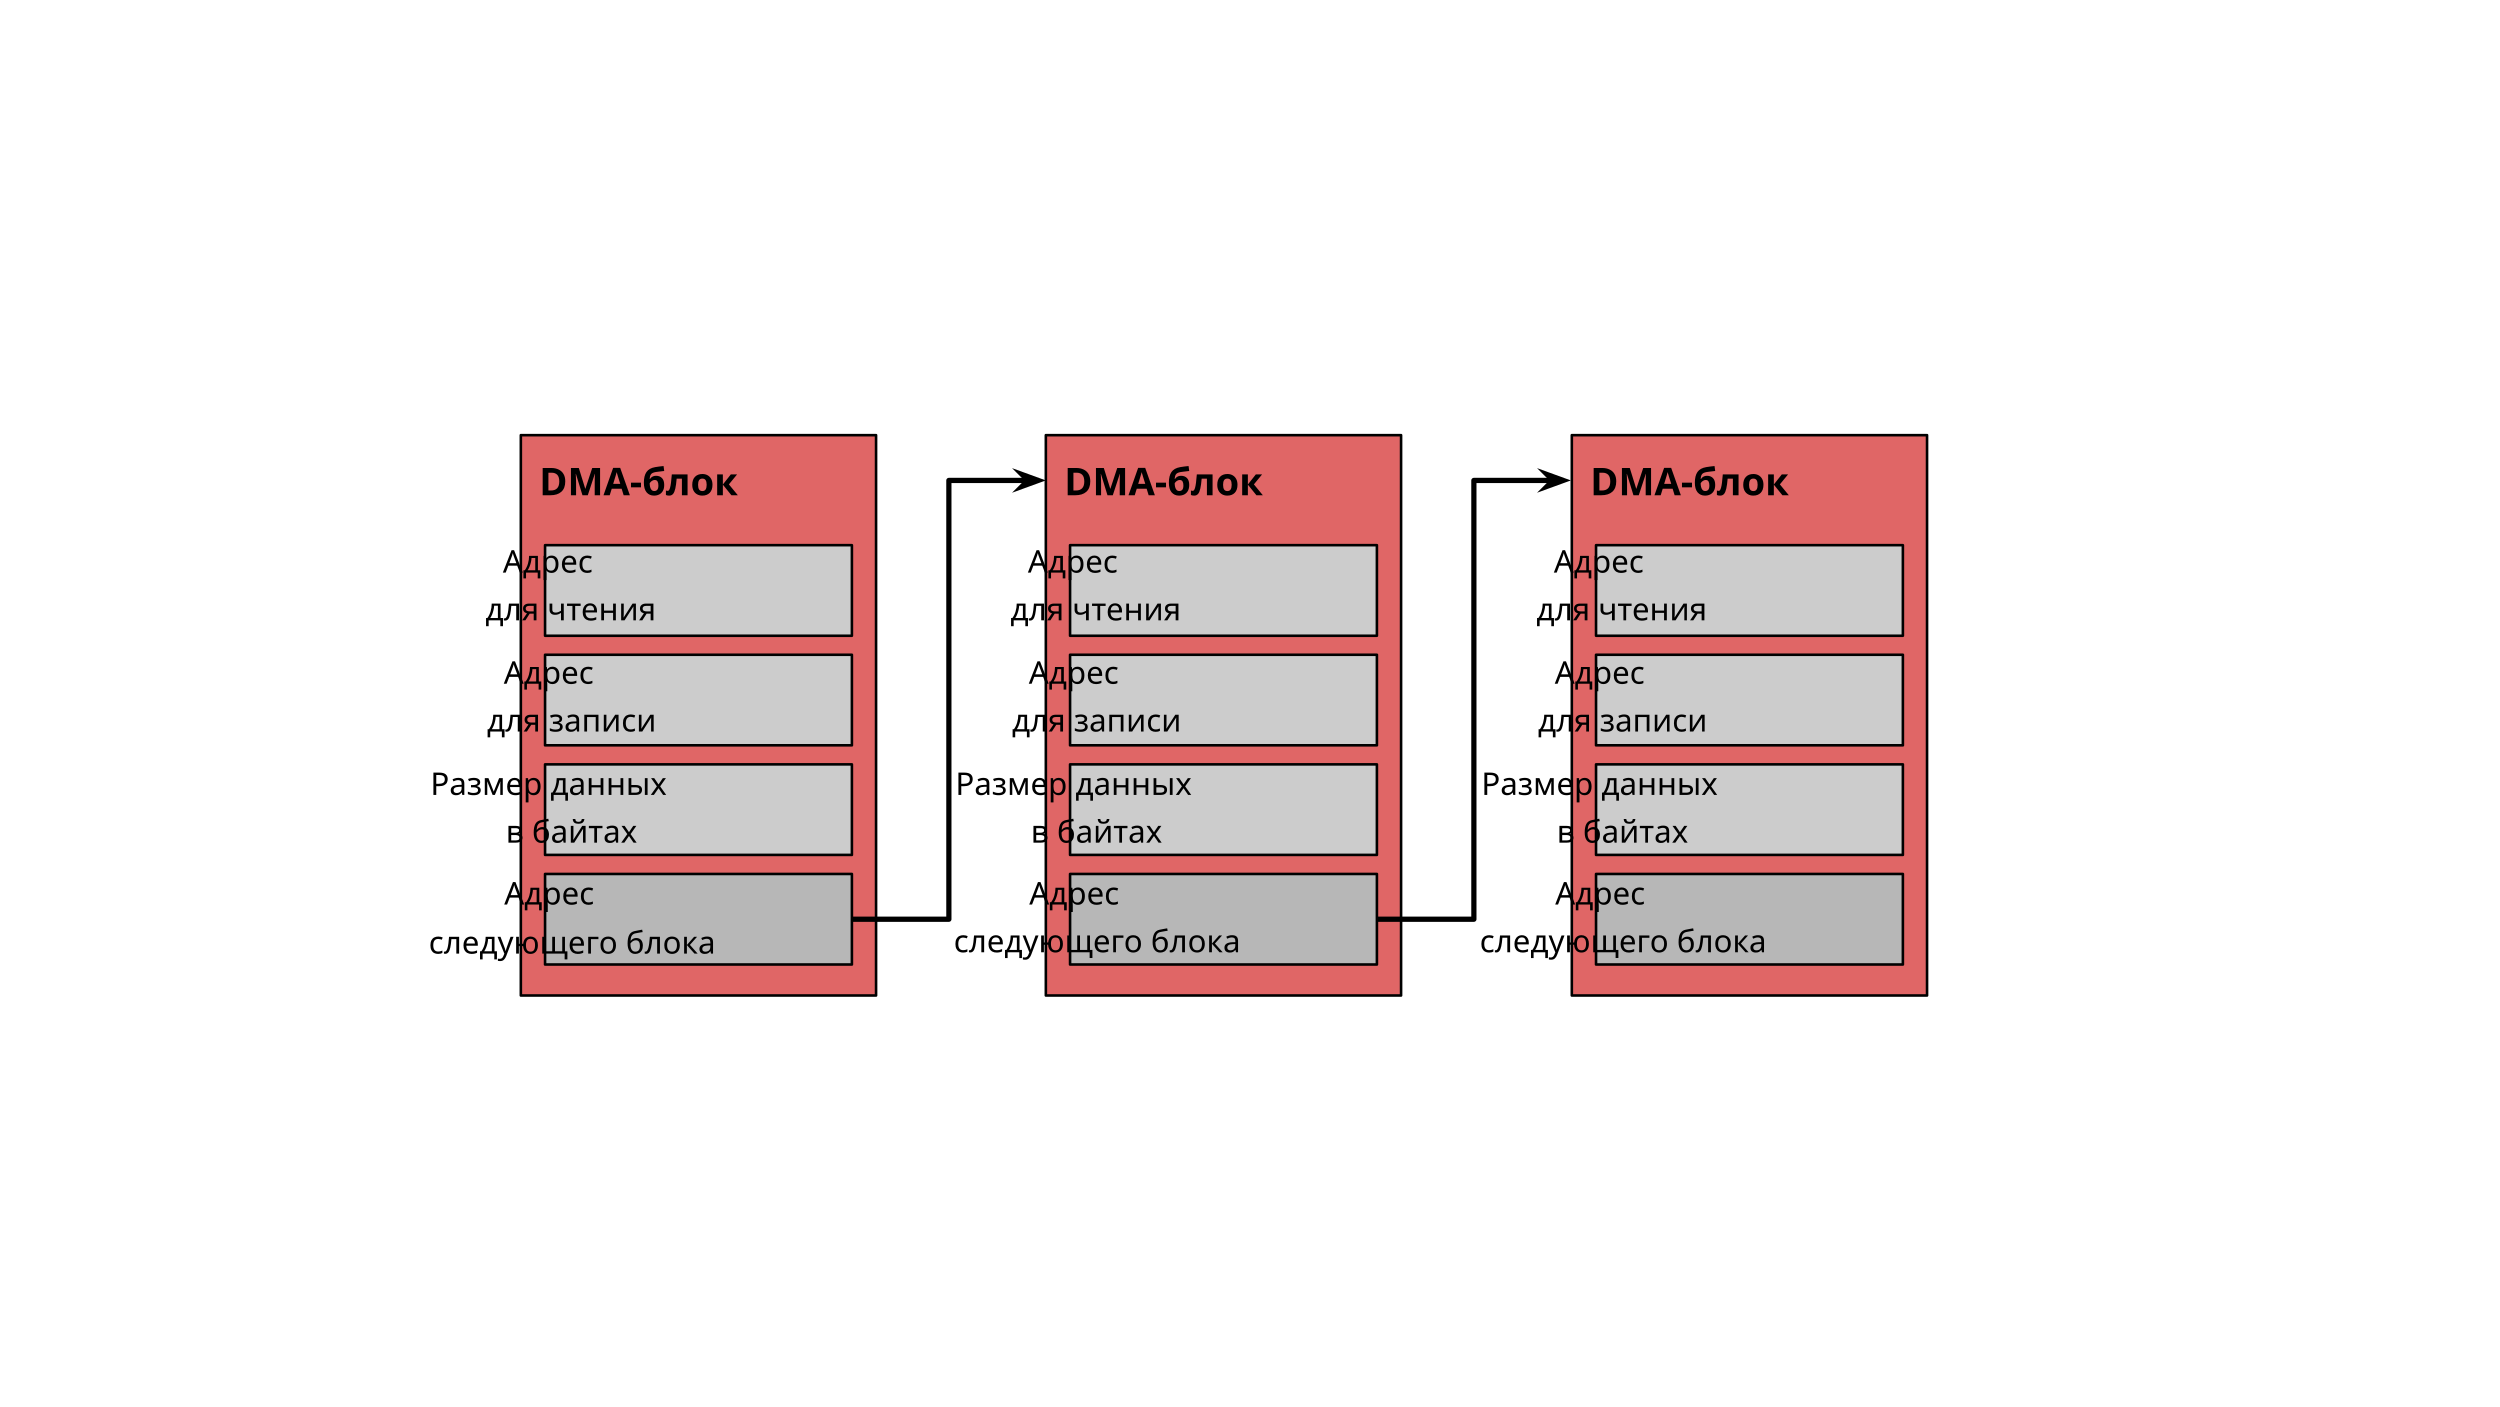
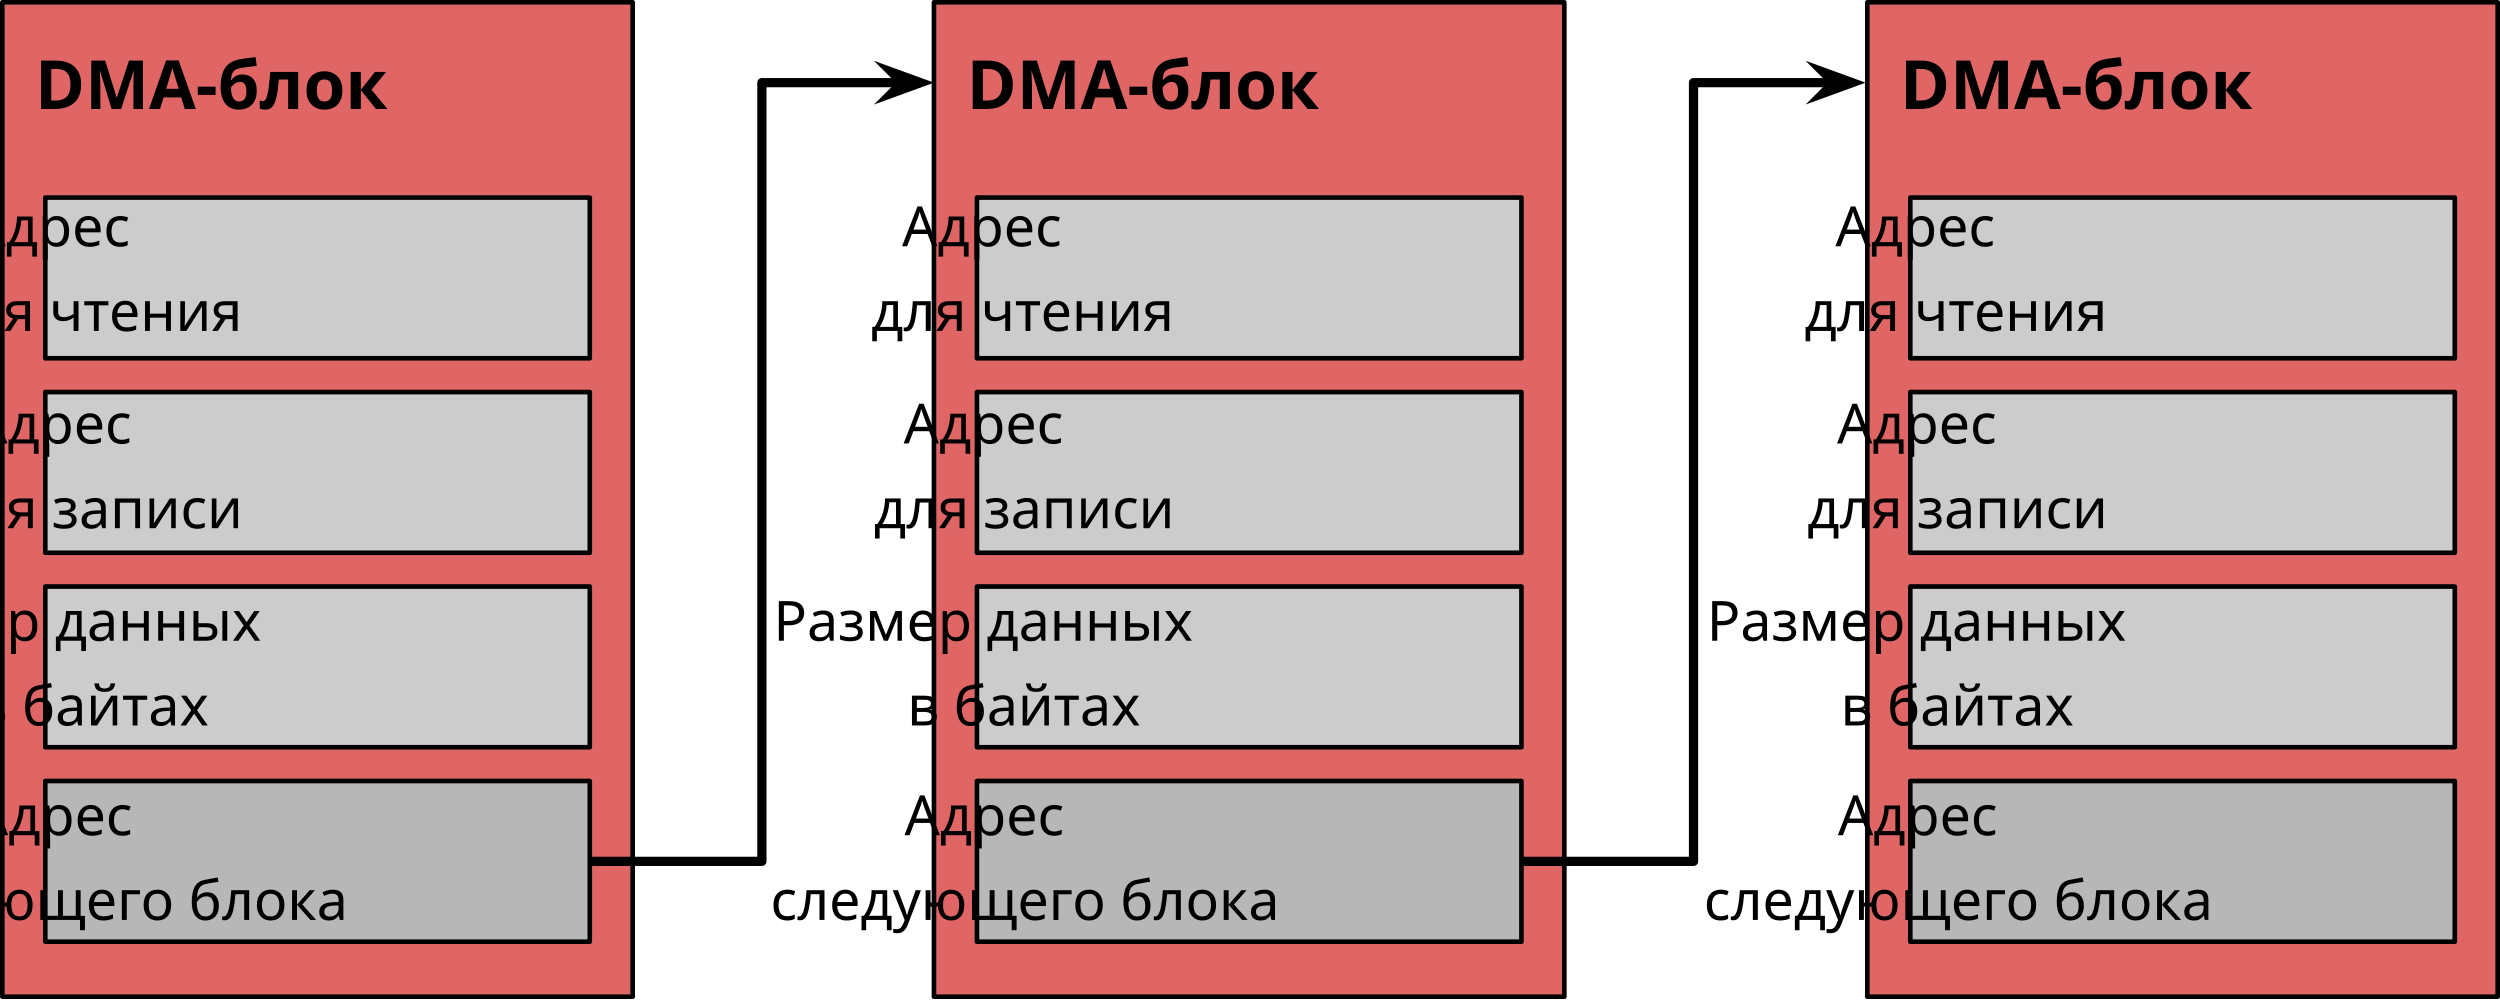
- <svg xmlns="http://www.w3.org/2000/svg" version="1.1" id="svg2" xml:space="preserve" width="960" height="540" viewBox="0 0 960 540">
+ <svg xmlns="http://www.w3.org/2000/svg" version="1.1" id="svg2" xml:space="preserve" width="540.986" height="216.181" viewBox="0 0 540.986 216.181">
  <defs id="defs6">
    <clipPath clipPathUnits="userSpaceOnUse" id="clipPath20">
      <path d="M 0,0 H 365760 V 205740 H 0 Z" id="path18" />
    </clipPath>
  </defs>
-   <g id="g10" transform="matrix(1.333333,0,0,-1.333333,0,540)">
+   <g id="g10" transform="matrix(1.333333,0,0,-1.333333,-199.5003,373.4048)">
    <g transform="matrix(0.0019685,0,0,-0.0019685,-133.7669,395.8575)" id="g68">
      <g id="g70">
        <path d="m 144154,59019 h 51972 v 81984 h -51972 z" style="fill:#e06666;fill-opacity:1;fill-rule:evenodd;stroke:none" id="path72" />
      </g>
      <path d="m 144154,59019 h 51972 v 81984 h -51972 z" style="fill:none;stroke:#000000;stroke-width:381;stroke-linecap:butt;stroke-linejoin:round;stroke-miterlimit:8;stroke-dasharray:none;stroke-opacity:1" id="path74" />
    </g>
    <g transform="matrix(0.0019685,0,0,-0.0019685,-133.7669,395.8575)" id="g76">
      <g id="g78">
        <g id="g80">
          <path d="m 144154,59019 h 51972 v 13248 h -51972 z" style="fill:#000000;fill-opacity:0;fill-rule:evenodd;stroke:none" id="path82" />
        </g>
      </g>
    </g>
    <g id="g84" transform="matrix(0.7499985,0,0,-0.7499985,-133.7669,395.8575)">
      <g id="g86" transform="translate(378.357,154.9055)">
        <g id="g88">
          <text transform="translate(29.52453,23.08)" style="font-variant:normal;font-weight:bold;font-size:14.667px;font-family:Arial;-inkscape-font-specification:Arial-BoldMT;writing-mode:lr-tb;fill:#000000;fill-opacity:1;fill-rule:nonzero;stroke:none" id="text92" x="38.083" y="0">
-             <tspan id="tspan90" style="text-align:center;text-anchor:middle;-inkscape-font-specification:'sans-serif Bold';font-family:sans-serif;font-weight:bold;font-style:normal;font-stretch:normal;font-variant:normal" x="38.083" y="0">DMA-блок</tspan>
+             <tspan id="tspan90" style="font-style:normal;font-variant:normal;font-weight:bold;font-stretch:normal;font-family:sans-serif;-inkscape-font-specification:'sans-serif Bold';text-align:center;text-anchor:middle" x="38.083" y="0">DMA-блок</tspan>
          </text>
        </g>
      </g>
    </g>
    <g transform="matrix(0.0019685,0,0,-0.0019685,-133.7669,395.8575)" id="g96">
      <g id="g98">
        <path d="m 147697.61,75118.57 h 44892 v 13248 h -44892 z" style="fill:#cccccc;fill-opacity:1;fill-rule:evenodd;stroke:none" id="path100" />
      </g>
      <path d="m 147697.61,75118.57 h 44892 v 13248 h -44892 z" style="fill:none;stroke:#000000;stroke-width:381;stroke-linecap:butt;stroke-linejoin:round;stroke-miterlimit:8;stroke-dasharray:none;stroke-opacity:1" id="path102" />
    </g>
    <g id="g104" transform="matrix(0.7499985,0,0,-0.7499985,-133.7669,395.8575)">
      <g id="g106" transform="translate(387.6578,197.1616)">
        <g id="g108">
          <text style="font-variant:normal;font-weight:bold;font-size:14.667px;font-family:'Courier New';-inkscape-font-specification:CourierNew-Bold;writing-mode:lr-tb;fill:#000000;fill-opacity:1;fill-rule:nonzero;stroke:none" id="text112" x="58.278" y="10.531">
-             <tspan style="font-size:12px;line-height:1;text-align:center;text-anchor:middle;font-weight:normal;-inkscape-font-specification:sans-serif;font-family:sans-serif;font-style:normal;font-stretch:normal;font-variant:normal" x="58.278" y="10.531" id="tspan1766">Адрес</tspan>
-             <tspan style="font-size:12px;line-height:1;text-align:center;text-anchor:middle;font-weight:normal;-inkscape-font-specification:sans-serif;font-family:sans-serif;font-style:normal;font-stretch:normal;font-variant:normal" x="58.278" y="28.865" id="tspan1772">для чтения</tspan>
+             <tspan style="font-style:normal;font-variant:normal;font-weight:normal;font-stretch:normal;font-size:12px;line-height:1;font-family:sans-serif;-inkscape-font-specification:sans-serif;text-align:center;text-anchor:middle" x="58.278" y="10.531" id="tspan1766">Адрес</tspan>
+             <tspan style="font-style:normal;font-variant:normal;font-weight:normal;font-stretch:normal;font-size:12px;line-height:1;font-family:sans-serif;-inkscape-font-specification:sans-serif;text-align:center;text-anchor:middle" x="58.278" y="28.865" id="tspan1772">для чтения</tspan>
          </text>
        </g>
      </g>
    </g>
    <g transform="matrix(0.0019685,0,0,-0.0019685,-133.7669,395.8575)" id="g116">
      <g id="g118">
        <path d="m 147697.61,91152.47 h 44892 v 13248 h -44892 z" style="fill:#cccccc;fill-opacity:1;fill-rule:evenodd;stroke:none" id="path120" />
      </g>
      <path d="m 147697.61,91152.47 h 44892 v 13248 h -44892 z" style="fill:none;stroke:#000000;stroke-width:381;stroke-linecap:butt;stroke-linejoin:round;stroke-miterlimit:8;stroke-dasharray:none;stroke-opacity:1" id="path122" />
    </g>
    <g id="g124" transform="matrix(0.7499985,0,0,-0.7499985,-133.7669,404.8208)">
      <g id="g126" transform="translate(387.6578,239.2453)">
        <g id="g128">
          <text transform="translate(23.73266,23.08)" style="font-variant:normal;font-weight:bold;font-size:14.667px;font-family:'Courier New';-inkscape-font-specification:CourierNew-Bold;writing-mode:lr-tb;fill:#000000;fill-opacity:1;fill-rule:nonzero;stroke:none" id="text132" x="34.896" y="0">
-             <tspan style="font-size:12px;text-align:center;text-anchor:middle;-inkscape-font-specification:'sans-serif Bold';font-family:sans-serif;font-weight:normal;font-style:normal;font-stretch:normal;font-variant:normal" x="34.896" y="0" id="tspan1768">Адрес</tspan>
-             <tspan style="font-size:12px;text-align:center;text-anchor:middle;-inkscape-font-specification:'sans-serif Bold';font-family:sans-serif;font-weight:normal;font-style:normal;font-stretch:normal;font-variant:normal" x="34.896" y="18.333" id="tspan1776">для записи</tspan>
+             <tspan style="font-style:normal;font-variant:normal;font-weight:normal;font-stretch:normal;font-size:12px;font-family:sans-serif;-inkscape-font-specification:'sans-serif Bold';text-align:center;text-anchor:middle" x="34.896" y="0" id="tspan1768">Адрес</tspan>
+             <tspan style="font-style:normal;font-variant:normal;font-weight:normal;font-stretch:normal;font-size:12px;font-family:sans-serif;-inkscape-font-specification:'sans-serif Bold';text-align:center;text-anchor:middle" x="34.896" y="18.333" id="tspan1776">для записи</tspan>
          </text>
        </g>
      </g>
    </g>
    <g transform="matrix(0.0019685,0,0,-0.0019685,-133.7669,395.8575)" id="g136">
      <g id="g138">
        <path d="m 147697.61,107186.37 h 44892 v 13248 h -44892 z" style="fill:#cccccc;fill-opacity:1;fill-rule:evenodd;stroke:none" id="path140" />
      </g>
      <path d="m 147697.61,107186.37 h 44892 v 13248 h -44892 z" style="fill:none;stroke:#000000;stroke-width:381;stroke-linecap:butt;stroke-linejoin:round;stroke-miterlimit:8;stroke-dasharray:none;stroke-opacity:1" id="path142" />
    </g>
    <g id="g144" transform="matrix(0.7499985,0,0,-0.7499985,-133.7669,401.2355)">
      <g id="g146" transform="translate(387.6578,281.3291)">
        <g id="g148">
          <text style="font-variant:normal;font-weight:bold;font-size:14.667px;font-family:'Courier New';-inkscape-font-specification:CourierNew-Bold;writing-mode:lr-tb;fill:#000000;fill-opacity:1;fill-rule:nonzero;stroke:none" id="text152" x="58.567" y="18.897">
            <tspan id="tspan150" style="font-style:normal;font-variant:normal;font-weight:normal;font-stretch:normal;font-size:12px;font-family:sans-serif;-inkscape-font-specification:sans-serif;text-align:center;text-anchor:middle" x="58.567" y="18.897">Размер данных</tspan>
            <tspan style="font-style:normal;font-variant:normal;font-weight:normal;font-stretch:normal;font-size:12px;font-family:sans-serif;-inkscape-font-specification:sans-serif;text-align:center;text-anchor:middle" x="58.567" y="37.23" id="tspan1788">в байтах</tspan>
          </text>
        </g>
      </g>
    </g>
    <g transform="matrix(0.0019685,0,0,-0.0019685,-133.7669,395.8575)" id="g156">
      <g id="g158">
        <path d="m 147697.61,123220.27 h 44892 v 13248 h -44892 z" style="fill:#b7b7b7;fill-opacity:1;fill-rule:evenodd;stroke:none" id="path160" />
      </g>
      <path d="m 147697.61,123220.27 h 44892 v 13248 h -44892 z" style="fill:none;stroke:#000000;stroke-width:381;stroke-linecap:butt;stroke-linejoin:round;stroke-miterlimit:8;stroke-dasharray:none;stroke-opacity:1" id="path162" />
    </g>
    <g id="g164" transform="matrix(0.7499985,0,0,-0.7499985,-133.7669,395.8575)">
      <g id="g166" transform="translate(387.6578,323.4128)">
        <g id="g168">
          <text style="font-variant:normal;font-weight:bold;font-size:14.667px;font-family:'Courier New';-inkscape-font-specification:CourierNew-Bold;writing-mode:lr-tb;fill:#000000;fill-opacity:1;fill-rule:nonzero;stroke:none" id="text172" x="58.809" y="11.726">
-             <tspan id="tspan170" style="text-align:center;text-anchor:middle;-inkscape-font-specification:'sans-serif Bold';font-family:sans-serif;font-weight:normal;font-style:normal;font-stretch:normal;font-variant:normal;font-size:12px" x="58.809" y="11.726">Адрес</tspan>
-             <tspan style="text-align:center;text-anchor:middle;-inkscape-font-specification:'sans-serif Bold';font-family:sans-serif;font-weight:normal;font-style:normal;font-stretch:normal;font-variant:normal;font-size:12px" x="58.809" y="30.58" id="tspan1778">следующего блока</tspan>
+             <tspan id="tspan170" style="font-style:normal;font-variant:normal;font-weight:normal;font-stretch:normal;font-size:12px;font-family:sans-serif;-inkscape-font-specification:'sans-serif Bold';text-align:center;text-anchor:middle" x="58.809" y="11.726">Адрес</tspan>
+             <tspan style="font-style:normal;font-variant:normal;font-weight:normal;font-stretch:normal;font-size:12px;font-family:sans-serif;-inkscape-font-specification:'sans-serif Bold';text-align:center;text-anchor:middle" x="58.809" y="30.06" id="tspan1778">следующего блока</tspan>
          </text>
        </g>
      </g>
    </g>
    <g transform="matrix(0.0019685,0,0,-0.0019685,-133.7669,395.8575)" id="g184">
      <g id="g186">
        <g id="g188">
          <path d="m 220965.05,59019 h 51971.98 v 13248 h -51971.98 z" style="fill:#000000;fill-opacity:0;fill-rule:evenodd;stroke:none" id="path190" />
        </g>
      </g>
    </g>
    <g transform="matrix(0.0019685,0,0,-0.0019685,-133.7669,395.8575)" id="g284">
      <g id="g286">
        <g id="g288">
          <path d="m 192589.61,129844.27 h 14188.01 v -64200 h 14191.99" style="fill:#000000;fill-opacity:0;fill-rule:evenodd;stroke:none" id="path290" />
        </g>
      </g>
      <path d="m 192589.61,129844.27 h 14188.01 v -64200 h 11580.55" style="fill:none;stroke:#000000;stroke-width:762;stroke-linecap:butt;stroke-linejoin:round;stroke-miterlimit:8;stroke-dasharray:none;stroke-opacity:1" id="path292" />
      <path d="m 218358.17,65644.27 -856.94,856.93 2354.41,-856.93 -2354.41,-856.93 z" style="fill:#000000;fill-opacity:1;fill-rule:evenodd;stroke:#000000;stroke-width:762;stroke-linecap:butt;stroke-linejoin:miter;stroke-miterlimit:10;stroke-dasharray:none;stroke-opacity:1" id="path294" />
    </g>
-     <flowRoot xml:space="preserve" id="flowRoot1780" style="fill:black;fill-opacity:1;stroke:none;font-family:sans-serif;font-style:normal;font-weight:normal;font-size:26.667px;line-height:1.25;letter-spacing:0px;word-spacing:0px;text-anchor:middle;text-align:center">
+     <flowRoot xml:space="preserve" id="flowRoot1780" style="font-style:normal;font-weight:normal;font-size:26.667px;line-height:1.25;font-family:sans-serif;text-align:center;letter-spacing:0px;word-spacing:0px;text-anchor:middle;fill:#000000;fill-opacity:1;stroke:none">
      <flowRegion id="flowRegion1782">
        <rect id="rect1784" width="264.119" height="404.545" x="162.535" y="76.895" />
      </flowRegion>
      <flowPara id="flowPara1786" />
    </flowRoot>
    <g id="g1796" transform="matrix(0.0019685,0,0,-0.0019685,17.43561,395.8575)">
      <g id="g1792">
        <path id="path1790" style="fill:#e06666;fill-opacity:1;fill-rule:evenodd;stroke:none" d="m 144154,59019 h 51972 v 81984 h -51972 z" />
      </g>
      <path id="path1794" style="fill:none;stroke:#000000;stroke-width:381;stroke-linecap:butt;stroke-linejoin:round;stroke-miterlimit:8;stroke-dasharray:none;stroke-opacity:1" d="m 144154,59019 h 51972 v 81984 h -51972 z" />
    </g>
    <g id="g1804" transform="matrix(0.0019685,0,0,-0.0019685,17.43561,395.8575)">
      <g id="g1802">
        <g id="g1800">
          <path id="path1798" style="fill:#000000;fill-opacity:0;fill-rule:evenodd;stroke:none" d="m 144154,59019 h 51972 v 13248 h -51972 z" />
        </g>
      </g>
    </g>
    <g transform="matrix(0.7499985,0,0,-0.7499985,17.43561,395.8575)" id="g1814">
      <g transform="translate(378.357,154.9055)" id="g1812">
        <g id="g1810">
          <text y="0" x="38.083" id="text1808" style="font-variant:normal;font-weight:bold;font-size:14.667px;font-family:Arial;-inkscape-font-specification:Arial-BoldMT;writing-mode:lr-tb;fill:#000000;fill-opacity:1;fill-rule:nonzero;stroke:none" transform="translate(29.52453,23.08)">
            <tspan y="0" x="38.083" style="font-style:normal;font-variant:normal;font-weight:bold;font-stretch:normal;font-family:sans-serif;-inkscape-font-specification:'sans-serif Bold';text-align:center;text-anchor:middle" id="tspan1806">DMA-блок</tspan>
          </text>
        </g>
      </g>
    </g>
    <g id="g1822" transform="matrix(0.0019685,0,0,-0.0019685,17.43561,395.8575)">
      <g id="g1818">
        <path id="path1816" style="fill:#cccccc;fill-opacity:1;fill-rule:evenodd;stroke:none" d="m 147697.61,75118.57 h 44892 v 13248 h -44892 z" />
      </g>
      <path id="path1820" style="fill:none;stroke:#000000;stroke-width:381;stroke-linecap:butt;stroke-linejoin:round;stroke-miterlimit:8;stroke-dasharray:none;stroke-opacity:1" d="m 147697.61,75118.57 h 44892 v 13248 h -44892 z" />
    </g>
    <g transform="matrix(0.7499985,0,0,-0.7499985,17.43561,395.8575)" id="g1834">
      <g transform="translate(387.6578,197.1616)" id="g1832">
        <g id="g1830">
          <text y="10.531" x="58.278" id="text1828" style="font-variant:normal;font-weight:bold;font-size:14.667px;font-family:'Courier New';-inkscape-font-specification:CourierNew-Bold;writing-mode:lr-tb;fill:#000000;fill-opacity:1;fill-rule:nonzero;stroke:none">
            <tspan id="tspan1824" y="10.531" x="58.278" style="font-style:normal;font-variant:normal;font-weight:normal;font-stretch:normal;font-size:12px;line-height:1;font-family:sans-serif;-inkscape-font-specification:sans-serif;text-align:center;text-anchor:middle">Адрес</tspan>
            <tspan id="tspan1826" y="28.865" x="58.278" style="font-style:normal;font-variant:normal;font-weight:normal;font-stretch:normal;font-size:12px;line-height:1;font-family:sans-serif;-inkscape-font-specification:sans-serif;text-align:center;text-anchor:middle">для чтения</tspan>
          </text>
        </g>
      </g>
    </g>
    <g id="g1842" transform="matrix(0.0019685,0,0,-0.0019685,17.43561,395.8575)">
      <g id="g1838">
        <path id="path1836" style="fill:#cccccc;fill-opacity:1;fill-rule:evenodd;stroke:none" d="m 147697.61,91152.47 h 44892 v 13248 h -44892 z" />
      </g>
      <path id="path1840" style="fill:none;stroke:#000000;stroke-width:381;stroke-linecap:butt;stroke-linejoin:round;stroke-miterlimit:8;stroke-dasharray:none;stroke-opacity:1" d="m 147697.61,91152.47 h 44892 v 13248 h -44892 z" />
    </g>
    <g transform="matrix(0.7499985,0,0,-0.7499985,17.43561,404.8208)" id="g1854">
      <g transform="translate(387.6578,239.2453)" id="g1852">
        <g id="g1850">
          <text y="0" x="34.896" id="text1848" style="font-variant:normal;font-weight:bold;font-size:14.667px;font-family:'Courier New';-inkscape-font-specification:CourierNew-Bold;writing-mode:lr-tb;fill:#000000;fill-opacity:1;fill-rule:nonzero;stroke:none" transform="translate(23.73266,23.08)">
            <tspan id="tspan1844" y="0" x="34.896" style="font-style:normal;font-variant:normal;font-weight:normal;font-stretch:normal;font-size:12px;font-family:sans-serif;-inkscape-font-specification:'sans-serif Bold';text-align:center;text-anchor:middle">Адрес</tspan>
            <tspan id="tspan1846" y="18.333" x="34.896" style="font-style:normal;font-variant:normal;font-weight:normal;font-stretch:normal;font-size:12px;font-family:sans-serif;-inkscape-font-specification:'sans-serif Bold';text-align:center;text-anchor:middle">для записи</tspan>
          </text>
        </g>
      </g>
    </g>
    <g id="g1862" transform="matrix(0.0019685,0,0,-0.0019685,17.43561,395.8575)">
      <g id="g1858">
        <path id="path1856" style="fill:#cccccc;fill-opacity:1;fill-rule:evenodd;stroke:none" d="m 147697.61,107186.37 h 44892 v 13248 h -44892 z" />
      </g>
      <path id="path1860" style="fill:none;stroke:#000000;stroke-width:381;stroke-linecap:butt;stroke-linejoin:round;stroke-miterlimit:8;stroke-dasharray:none;stroke-opacity:1" d="m 147697.61,107186.37 h 44892 v 13248 h -44892 z" />
    </g>
    <g transform="matrix(0.7499985,0,0,-0.7499985,17.43561,401.2355)" id="g1874">
      <g transform="translate(387.6578,281.3291)" id="g1872">
        <g id="g1870">
          <text y="18.897" x="58.567" id="text1868" style="font-variant:normal;font-weight:bold;font-size:14.667px;font-family:'Courier New';-inkscape-font-specification:CourierNew-Bold;writing-mode:lr-tb;fill:#000000;fill-opacity:1;fill-rule:nonzero;stroke:none">
            <tspan y="18.897" x="58.567" style="font-style:normal;font-variant:normal;font-weight:normal;font-stretch:normal;font-size:12px;font-family:sans-serif;-inkscape-font-specification:sans-serif;text-align:center;text-anchor:middle" id="tspan1864">Размер данных</tspan>
            <tspan id="tspan1866" y="37.23" x="58.567" style="font-style:normal;font-variant:normal;font-weight:normal;font-stretch:normal;font-size:12px;font-family:sans-serif;-inkscape-font-specification:sans-serif;text-align:center;text-anchor:middle">в байтах</tspan>
          </text>
        </g>
      </g>
    </g>
    <g id="g1882" transform="matrix(0.0019685,0,0,-0.0019685,17.43561,395.8575)">
      <g id="g1878">
        <path id="path1876" style="fill:#b7b7b7;fill-opacity:1;fill-rule:evenodd;stroke:none" d="m 147697.61,123220.27 h 44892 v 13248 h -44892 z" />
      </g>
      <path id="path1880" style="fill:none;stroke:#000000;stroke-width:381;stroke-linecap:butt;stroke-linejoin:round;stroke-miterlimit:8;stroke-dasharray:none;stroke-opacity:1" d="m 147697.61,123220.27 h 44892 v 13248 h -44892 z" />
    </g>
    <g transform="matrix(0.7499985,0,0,-0.7499985,17.43561,395.8575)" id="g1894">
      <g transform="translate(387.6578,323.4128)" id="g1892">
        <g id="g1890">
          <text y="11.726" x="58.809" id="text1888" style="font-variant:normal;font-weight:bold;font-size:14.667px;font-family:'Courier New';-inkscape-font-specification:CourierNew-Bold;writing-mode:lr-tb;fill:#000000;fill-opacity:1;fill-rule:nonzero;stroke:none">
            <tspan y="11.726" x="58.809" style="font-style:normal;font-variant:normal;font-weight:normal;font-stretch:normal;font-size:12px;font-family:sans-serif;-inkscape-font-specification:'sans-serif Bold';text-align:center;text-anchor:middle" id="tspan1884">Адрес</tspan>
            <tspan id="tspan1886" y="30.06" x="58.809" style="font-style:normal;font-variant:normal;font-weight:normal;font-stretch:normal;font-size:12px;font-family:sans-serif;-inkscape-font-specification:'sans-serif Bold';text-align:center;text-anchor:middle">следующего блока</tspan>
          </text>
        </g>
      </g>
    </g>
    <g id="g1906" transform="matrix(0.0019685,0,0,-0.0019685,17.43561,395.8575)">
      <g id="g1900">
        <g id="g1898">
          <path id="path1896" style="fill:#000000;fill-opacity:0;fill-rule:evenodd;stroke:none" d="m 192589.61,129844.27 h 14188.01 v -64200 h 14191.99" />
        </g>
      </g>
      <path id="path1902" style="fill:none;stroke:#000000;stroke-width:762;stroke-linecap:butt;stroke-linejoin:round;stroke-miterlimit:8;stroke-dasharray:none;stroke-opacity:1" d="m 192589.61,129844.27 h 14188.01 v -64200 h 11580.55" />
      <path id="path1904" style="fill:#000000;fill-opacity:1;fill-rule:evenodd;stroke:#000000;stroke-width:762;stroke-linecap:butt;stroke-linejoin:miter;stroke-miterlimit:10;stroke-dasharray:none;stroke-opacity:1" d="m 218358.17,65644.27 -856.94,856.93 2354.41,-856.93 -2354.41,-856.93 z" />
    </g>
    <g transform="matrix(0.0019685,0,0,-0.0019685,168.9158,395.8575)" id="g1914">
      <g id="g1910">
        <path d="m 144154,59019 h 51972 v 81984 h -51972 z" style="fill:#e06666;fill-opacity:1;fill-rule:evenodd;stroke:none" id="path1908" />
      </g>
      <path d="m 144154,59019 h 51972 v 81984 h -51972 z" style="fill:none;stroke:#000000;stroke-width:381;stroke-linecap:butt;stroke-linejoin:round;stroke-miterlimit:8;stroke-dasharray:none;stroke-opacity:1" id="path1912" />
    </g>
    <g transform="matrix(0.0019685,0,0,-0.0019685,168.9158,395.8575)" id="g1922">
      <g id="g1920">
        <g id="g1918">
          <path d="m 144154,59019 h 51972 v 13248 h -51972 z" style="fill:#000000;fill-opacity:0;fill-rule:evenodd;stroke:none" id="path1916" />
        </g>
      </g>
    </g>
    <g id="g1932" transform="matrix(0.7499985,0,0,-0.7499985,168.9158,395.8575)">
      <g id="g1930" transform="translate(378.357,154.9055)">
        <g id="g1928">
          <text transform="translate(29.52453,23.08)" style="font-variant:normal;font-weight:bold;font-size:14.667px;font-family:Arial;-inkscape-font-specification:Arial-BoldMT;writing-mode:lr-tb;fill:#000000;fill-opacity:1;fill-rule:nonzero;stroke:none" id="text1926" x="38.083" y="0">
            <tspan id="tspan1924" style="font-style:normal;font-variant:normal;font-weight:bold;font-stretch:normal;font-family:sans-serif;-inkscape-font-specification:'sans-serif Bold';text-align:center;text-anchor:middle" x="38.083" y="0">DMA-блок</tspan>
          </text>
        </g>
      </g>
    </g>
    <g transform="matrix(0.0019685,0,0,-0.0019685,168.9158,395.8575)" id="g1940">
      <g id="g1936">
        <path d="m 147697.61,75118.57 h 44892 v 13248 h -44892 z" style="fill:#cccccc;fill-opacity:1;fill-rule:evenodd;stroke:none" id="path1934" />
      </g>
      <path d="m 147697.61,75118.57 h 44892 v 13248 h -44892 z" style="fill:none;stroke:#000000;stroke-width:381;stroke-linecap:butt;stroke-linejoin:round;stroke-miterlimit:8;stroke-dasharray:none;stroke-opacity:1" id="path1938" />
    </g>
    <g id="g1952" transform="matrix(0.7499985,0,0,-0.7499985,168.9158,395.8575)">
      <g id="g1950" transform="translate(387.6578,197.1616)">
        <g id="g1948">
          <text style="font-variant:normal;font-weight:bold;font-size:14.667px;font-family:'Courier New';-inkscape-font-specification:CourierNew-Bold;writing-mode:lr-tb;fill:#000000;fill-opacity:1;fill-rule:nonzero;stroke:none" id="text1946" x="58.278" y="10.531">
            <tspan style="font-style:normal;font-variant:normal;font-weight:normal;font-stretch:normal;font-size:12px;line-height:1;font-family:sans-serif;-inkscape-font-specification:sans-serif;text-align:center;text-anchor:middle" x="58.278" y="10.531" id="tspan1942">Адрес</tspan>
            <tspan style="font-style:normal;font-variant:normal;font-weight:normal;font-stretch:normal;font-size:12px;line-height:1;font-family:sans-serif;-inkscape-font-specification:sans-serif;text-align:center;text-anchor:middle" x="58.278" y="28.865" id="tspan1944">для чтения</tspan>
          </text>
        </g>
      </g>
    </g>
    <g transform="matrix(0.0019685,0,0,-0.0019685,168.9158,395.8575)" id="g1960">
      <g id="g1956">
        <path d="m 147697.61,91152.47 h 44892 v 13248 h -44892 z" style="fill:#cccccc;fill-opacity:1;fill-rule:evenodd;stroke:none" id="path1954" />
      </g>
      <path d="m 147697.61,91152.47 h 44892 v 13248 h -44892 z" style="fill:none;stroke:#000000;stroke-width:381;stroke-linecap:butt;stroke-linejoin:round;stroke-miterlimit:8;stroke-dasharray:none;stroke-opacity:1" id="path1958" />
    </g>
    <g id="g1972" transform="matrix(0.7499985,0,0,-0.7499985,168.9158,404.8208)">
      <g id="g1970" transform="translate(387.6578,239.2453)">
        <g id="g1968">
          <text transform="translate(23.73266,23.08)" style="font-variant:normal;font-weight:bold;font-size:14.667px;font-family:'Courier New';-inkscape-font-specification:CourierNew-Bold;writing-mode:lr-tb;fill:#000000;fill-opacity:1;fill-rule:nonzero;stroke:none" id="text1966" x="34.896" y="0">
            <tspan style="font-style:normal;font-variant:normal;font-weight:normal;font-stretch:normal;font-size:12px;font-family:sans-serif;-inkscape-font-specification:'sans-serif Bold';text-align:center;text-anchor:middle" x="34.896" y="0" id="tspan1962">Адрес</tspan>
            <tspan style="font-style:normal;font-variant:normal;font-weight:normal;font-stretch:normal;font-size:12px;font-family:sans-serif;-inkscape-font-specification:'sans-serif Bold';text-align:center;text-anchor:middle" x="34.896" y="18.333" id="tspan1964">для записи</tspan>
          </text>
        </g>
      </g>
    </g>
    <g transform="matrix(0.0019685,0,0,-0.0019685,168.9158,395.8575)" id="g1980">
      <g id="g1976">
        <path d="m 147697.61,107186.37 h 44892 v 13248 h -44892 z" style="fill:#cccccc;fill-opacity:1;fill-rule:evenodd;stroke:none" id="path1974" />
      </g>
      <path d="m 147697.61,107186.37 h 44892 v 13248 h -44892 z" style="fill:none;stroke:#000000;stroke-width:381;stroke-linecap:butt;stroke-linejoin:round;stroke-miterlimit:8;stroke-dasharray:none;stroke-opacity:1" id="path1978" />
    </g>
    <g id="g1992" transform="matrix(0.7499985,0,0,-0.7499985,168.9158,401.2355)">
      <g id="g1990" transform="translate(387.6578,281.3291)">
        <g id="g1988">
          <text style="font-variant:normal;font-weight:bold;font-size:14.667px;font-family:'Courier New';-inkscape-font-specification:CourierNew-Bold;writing-mode:lr-tb;fill:#000000;fill-opacity:1;fill-rule:nonzero;stroke:none" id="text1986" x="58.567" y="18.897">
            <tspan id="tspan1982" style="font-style:normal;font-variant:normal;font-weight:normal;font-stretch:normal;font-size:12px;font-family:sans-serif;-inkscape-font-specification:sans-serif;text-align:center;text-anchor:middle" x="58.567" y="18.897">Размер данных</tspan>
            <tspan style="font-style:normal;font-variant:normal;font-weight:normal;font-stretch:normal;font-size:12px;font-family:sans-serif;-inkscape-font-specification:sans-serif;text-align:center;text-anchor:middle" x="58.567" y="37.23" id="tspan1984">в байтах</tspan>
          </text>
        </g>
      </g>
    </g>
    <g transform="matrix(0.0019685,0,0,-0.0019685,168.9158,395.8575)" id="g2000">
      <g id="g1996">
        <path d="m 147697.61,123220.27 h 44892 v 13248 h -44892 z" style="fill:#b7b7b7;fill-opacity:1;fill-rule:evenodd;stroke:none" id="path1994" />
      </g>
      <path d="m 147697.61,123220.27 h 44892 v 13248 h -44892 z" style="fill:none;stroke:#000000;stroke-width:381;stroke-linecap:butt;stroke-linejoin:round;stroke-miterlimit:8;stroke-dasharray:none;stroke-opacity:1" id="path1998" />
    </g>
    <g id="g2012" transform="matrix(0.7499985,0,0,-0.7499985,168.9158,395.8575)">
      <g id="g2010" transform="translate(387.6578,323.4128)">
        <g id="g2008">
          <text style="font-variant:normal;font-weight:bold;font-size:14.667px;font-family:'Courier New';-inkscape-font-specification:CourierNew-Bold;writing-mode:lr-tb;fill:#000000;fill-opacity:1;fill-rule:nonzero;stroke:none" id="text2006" x="58.809" y="11.726">
            <tspan id="tspan2002" style="font-style:normal;font-variant:normal;font-weight:normal;font-stretch:normal;font-size:12px;font-family:sans-serif;-inkscape-font-specification:'sans-serif Bold';text-align:center;text-anchor:middle" x="58.809" y="11.726">Адрес</tspan>
            <tspan style="font-style:normal;font-variant:normal;font-weight:normal;font-stretch:normal;font-size:12px;font-family:sans-serif;-inkscape-font-specification:'sans-serif Bold';text-align:center;text-anchor:middle" x="58.809" y="30.06" id="tspan2004">следующего блока</tspan>
          </text>
        </g>
      </g>
    </g>
  </g>
</svg>
